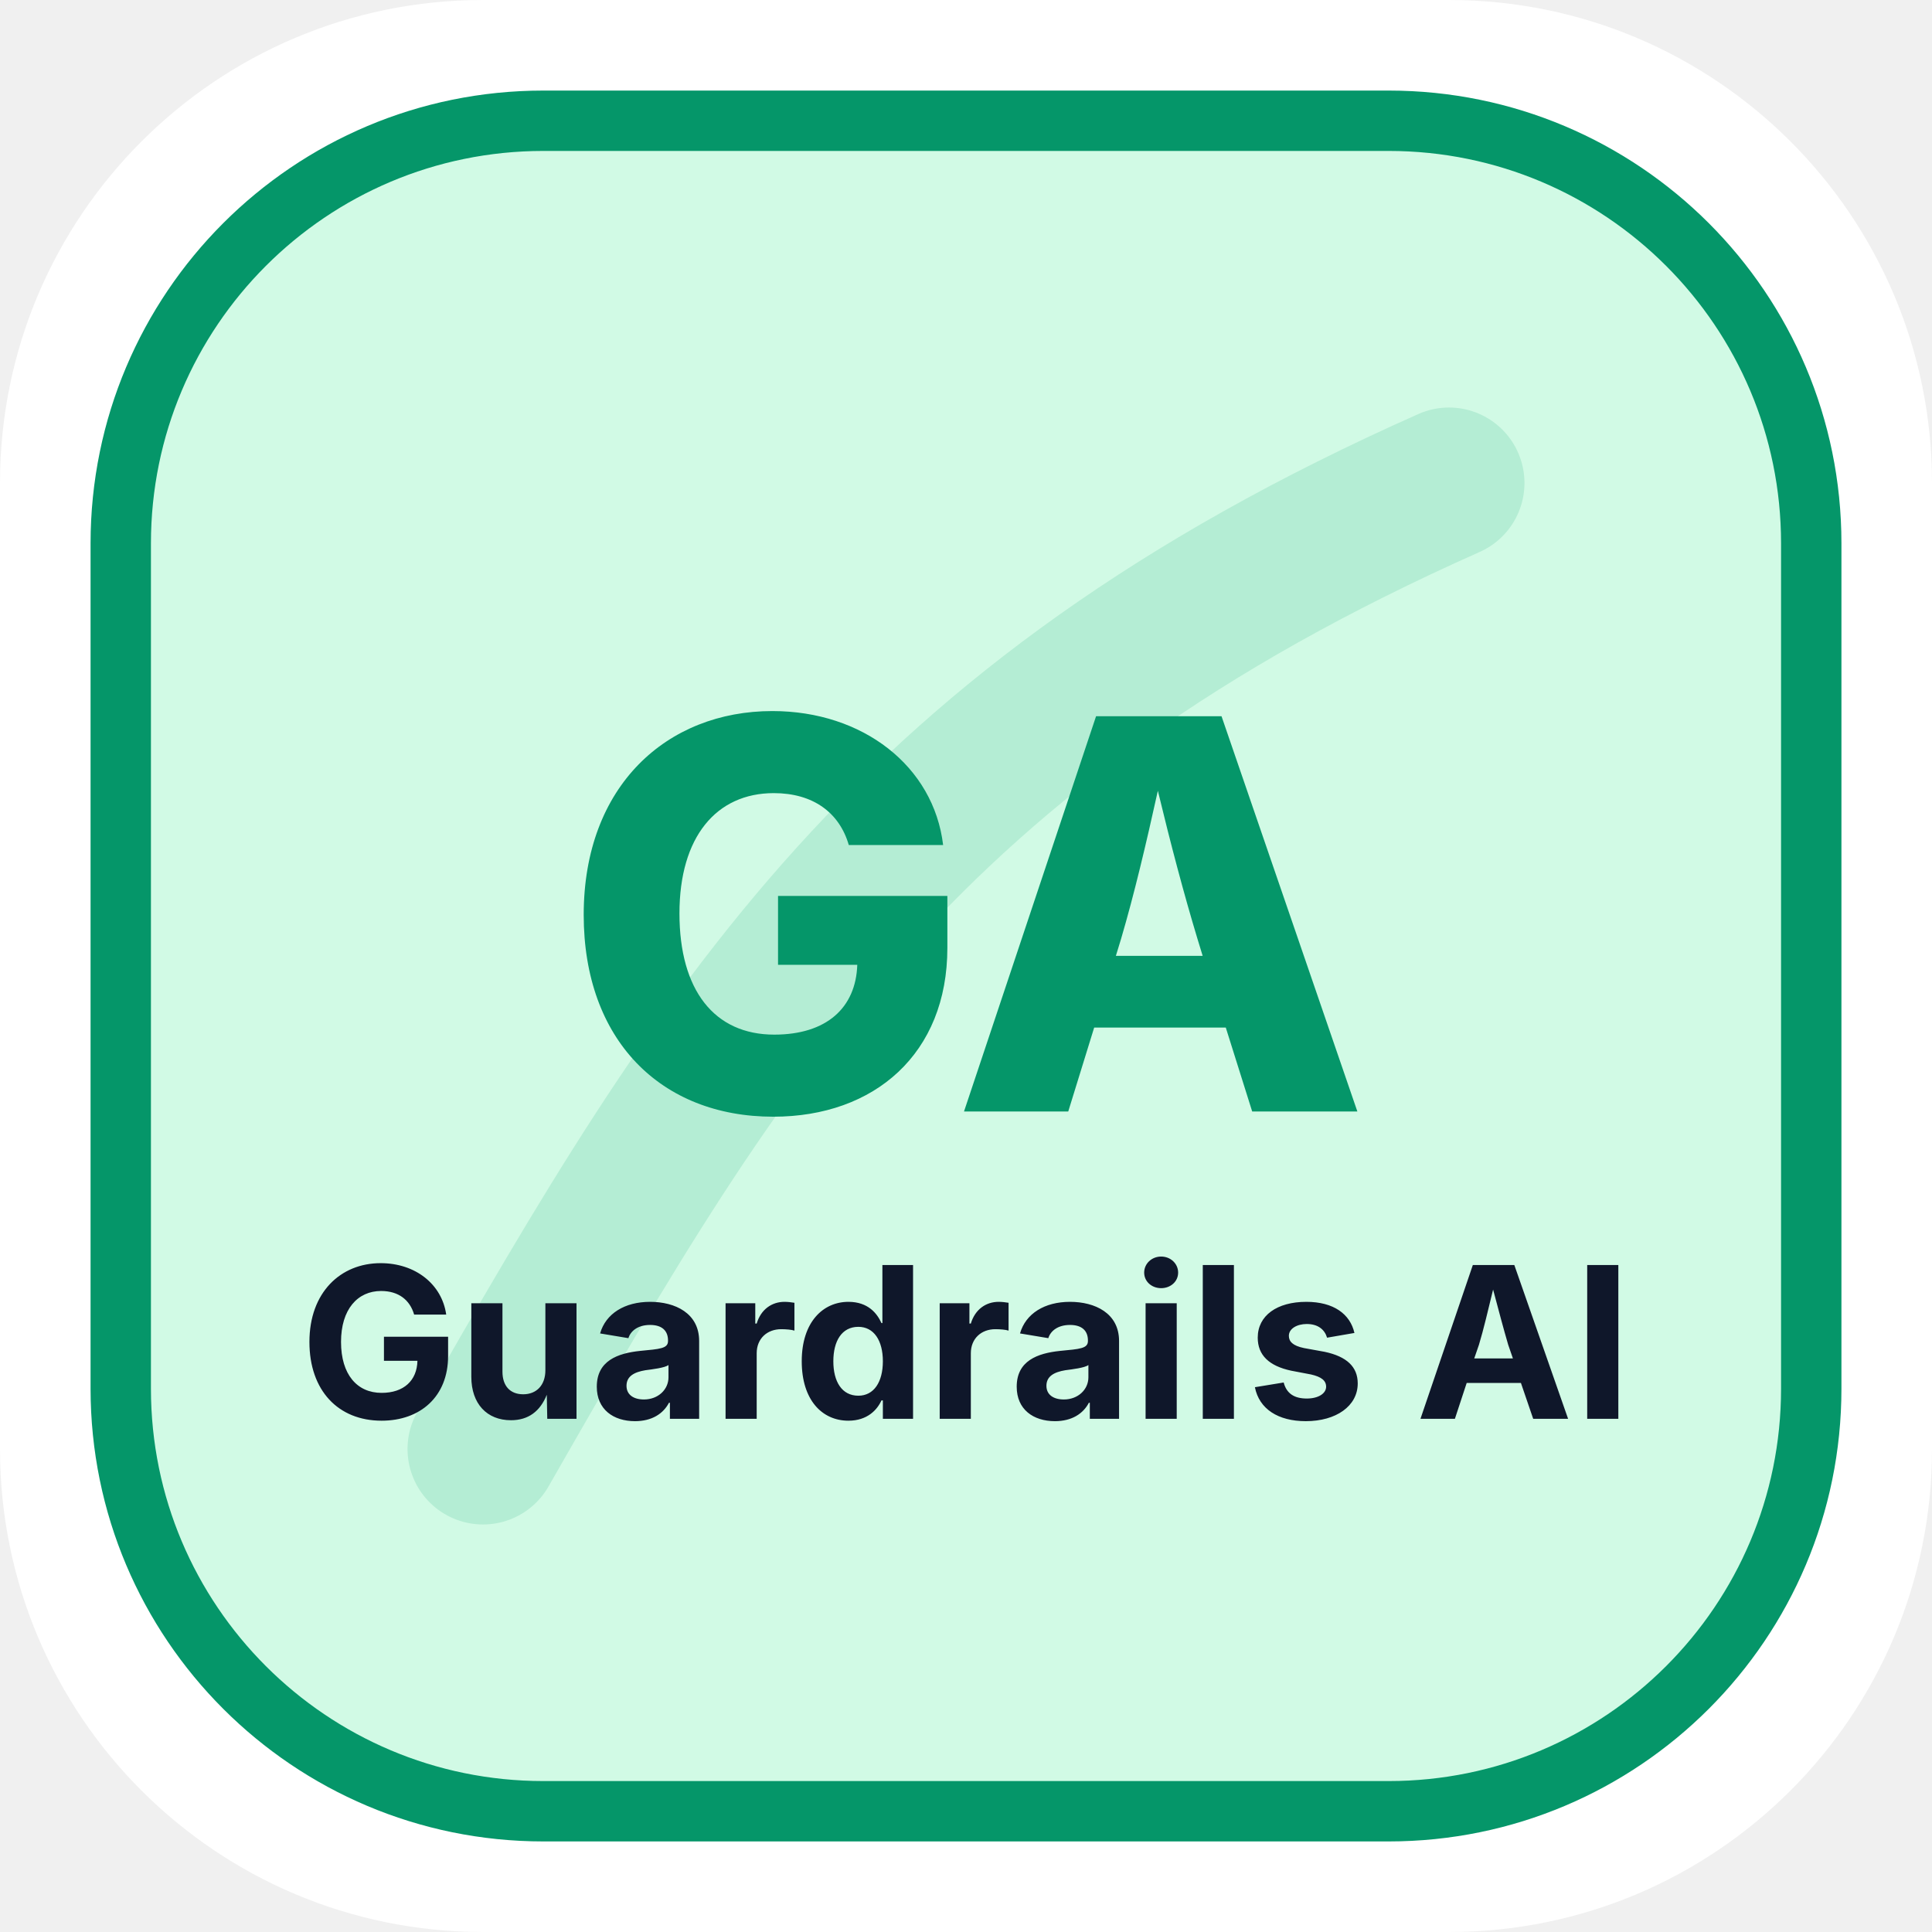
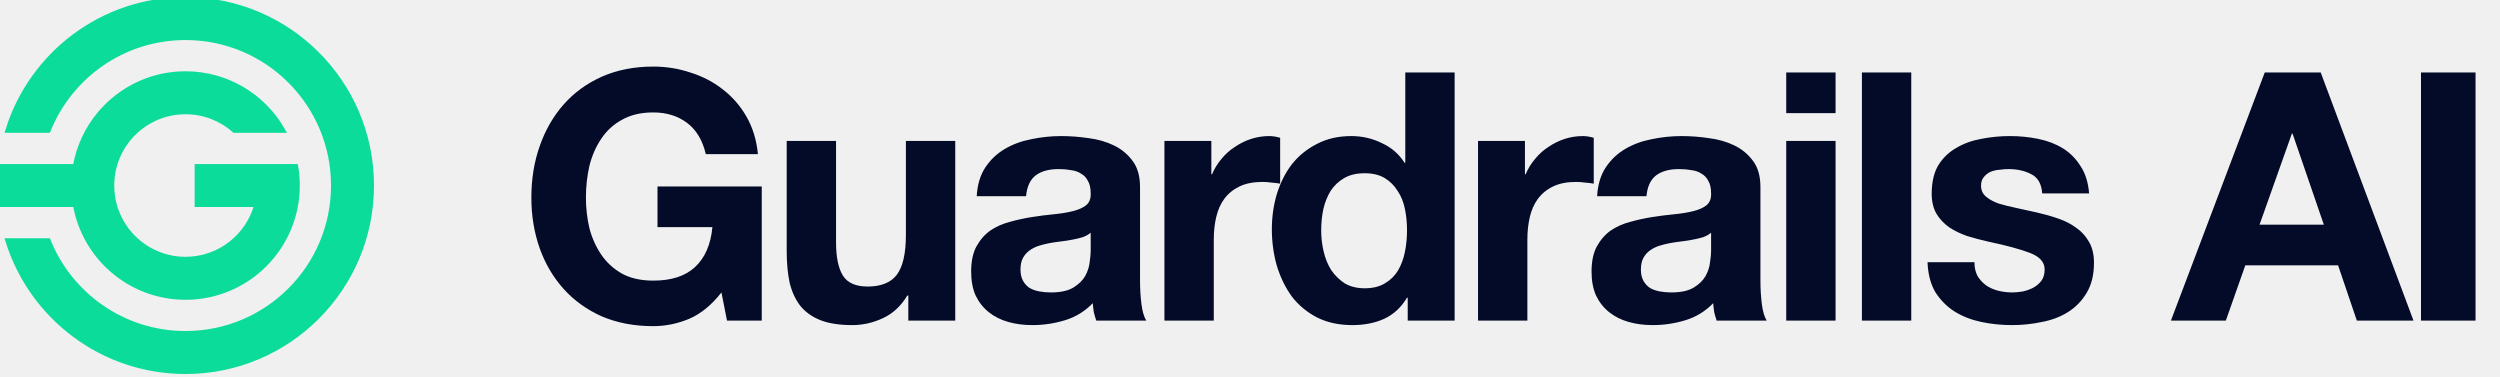
- <svg xmlns="http://www.w3.org/2000/svg" width="64" height="64" viewBox="0 0 64 64" role="img" aria-label="Guardrails AI logo badge">
-   <rect width="64" height="64" rx="16" fill="white" />
-   <rect x="4" y="4" width="56" height="56" rx="14" fill="#D1FAE5" stroke="#059669" stroke-width="2" />
-   <path d="M16 48 C24 34, 30 24, 48 16" stroke="#059669" stroke-opacity="0.14" stroke-width="5" fill="none" stroke-linecap="round" />
-   <text x="32" y="30" text-anchor="middle" dominant-baseline="middle" font-family="Inter, Arial, sans-serif" font-size="18" font-weight="800" fill="#059669">GA</text>
-   <text x="32" y="47" text-anchor="middle" font-family="Inter, Arial, sans-serif" font-size="7" font-weight="700" fill="#0F172A">Guardrails AI</text>
+ <svg xmlns="http://www.w3.org/2000/svg" width="425" height="64" viewBox="0 0 425 64" fill="none">
+   <g clip-path="url(#clip0_1_3446)">
+     <path d="M63.081 31.541C63.081 48.96 48.96 63.081 31.541 63.081C17.418 63.081 5.463 53.799 1.444 41.003H8.142C11.885 50.25 20.951 56.773 31.541 56.773C45.476 56.773 56.773 45.476 56.773 31.541C56.773 17.605 45.476 6.308 31.541 6.308C20.951 6.308 11.885 12.831 8.142 22.078H1.444C5.463 9.282 17.418 0 31.541 0C48.96 0 63.081 14.121 63.081 31.541ZM0.156 34.695C0.053 33.657 0 32.605 0 31.541C0 30.476 0.053 29.424 0.156 28.387H12.878C14.38 19.436 22.164 12.616 31.541 12.616C38.545 12.616 44.661 16.422 47.933 22.078H39.886C37.662 20.116 34.74 18.924 31.541 18.924C24.573 18.924 18.924 24.573 18.924 31.541C18.924 38.508 24.573 44.157 31.541 44.157C37.419 44.157 42.359 40.136 43.76 34.695H33.591V28.387H50.203C50.376 29.412 50.465 30.466 50.465 31.541C50.465 41.992 41.992 50.465 31.541 50.465C22.164 50.465 14.38 43.645 12.878 34.695H0.156Z" fill="#0CDC9A" />
+     <path d="M63.081 31.541C63.081 48.96 48.96 63.081 31.541 63.081C17.418 63.081 5.463 53.799 1.444 41.003H8.142C11.885 50.25 20.951 56.773 31.541 56.773C45.476 56.773 56.773 45.476 56.773 31.541C56.773 17.605 45.476 6.308 31.541 6.308C20.951 6.308 11.885 12.831 8.142 22.078H1.444C5.463 9.282 17.418 0 31.541 0C48.96 0 63.081 14.121 63.081 31.541ZM0.156 34.695C0.053 33.657 0 32.605 0 31.541C0 30.476 0.053 29.424 0.156 28.387H12.878C14.38 19.436 22.164 12.616 31.541 12.616C38.545 12.616 44.661 16.422 47.933 22.078H39.886C37.662 20.116 34.74 18.924 31.541 18.924C24.573 18.924 18.924 24.573 18.924 31.541C18.924 38.508 24.573 44.157 31.541 44.157C37.419 44.157 42.359 40.136 43.76 34.695H33.591V28.387H50.203C50.376 29.412 50.465 30.466 50.465 31.541C50.465 41.992 41.992 50.465 31.541 50.465C22.164 50.465 14.38 43.645 12.878 34.695H0.156Z" stroke="#0CDC9A" />
+     <path d="M122.645 49.715C120.991 51.842 119.16 53.338 117.151 54.205C115.143 55.032 113.114 55.445 111.066 55.445C107.837 55.445 104.923 54.894 102.323 53.791C99.763 52.649 97.597 51.093 95.825 49.124C94.053 47.155 92.694 44.851 91.749 42.212C90.803 39.534 90.331 36.659 90.331 33.587C90.331 30.436 90.803 27.522 91.749 24.844C92.694 22.127 94.053 19.764 95.825 17.755C97.597 15.746 99.763 14.171 102.323 13.029C104.923 11.887 107.837 11.316 111.066 11.316C113.233 11.316 115.32 11.65 117.328 12.32C119.376 12.95 121.208 13.895 122.822 15.156C124.477 16.416 125.835 17.972 126.899 19.823C127.962 21.674 128.612 23.8 128.848 26.203H119.987C119.435 23.84 118.372 22.067 116.797 20.886C115.221 19.704 113.311 19.114 111.066 19.114C108.979 19.114 107.207 19.527 105.75 20.354C104.292 21.142 103.111 22.225 102.205 23.603C101.299 24.942 100.63 26.479 100.196 28.211C99.803 29.944 99.606 31.736 99.606 33.587C99.606 35.359 99.803 37.092 100.196 38.786C100.63 40.44 101.299 41.937 102.205 43.276C103.111 44.615 104.292 45.698 105.75 46.525C107.207 47.312 108.979 47.706 111.066 47.706C114.138 47.706 116.501 46.938 118.155 45.402C119.849 43.827 120.834 41.562 121.109 38.609H111.775V31.697H129.498V54.5H123.59L122.645 49.715ZM162.391 54.5H154.415V50.247H154.238C153.175 52.019 151.796 53.299 150.103 54.087C148.409 54.874 146.677 55.268 144.904 55.268C142.659 55.268 140.808 54.973 139.351 54.382C137.933 53.791 136.811 52.964 135.984 51.901C135.157 50.798 134.566 49.479 134.212 47.943C133.897 46.367 133.739 44.634 133.739 42.744V23.958H142.128V41.208C142.128 43.728 142.522 45.619 143.309 46.879C144.097 48.1 145.495 48.711 147.504 48.711C149.788 48.711 151.442 48.041 152.466 46.702C153.49 45.324 154.002 43.079 154.002 39.967V23.958H162.391V54.5ZM166.04 33.351C166.158 31.382 166.65 29.747 167.517 28.448C168.383 27.148 169.486 26.104 170.825 25.317C172.164 24.529 173.661 23.978 175.315 23.663C177.008 23.308 178.702 23.131 180.395 23.131C181.931 23.131 183.487 23.249 185.062 23.485C186.638 23.682 188.075 24.096 189.375 24.726C190.675 25.356 191.738 26.242 192.565 27.384C193.392 28.487 193.806 29.964 193.806 31.815V47.706C193.806 49.085 193.884 50.404 194.042 51.664C194.199 52.925 194.475 53.87 194.869 54.5H186.362C186.204 54.027 186.067 53.555 185.948 53.082C185.87 52.57 185.811 52.058 185.771 51.546C184.432 52.925 182.857 53.89 181.045 54.441C179.234 54.992 177.382 55.268 175.492 55.268C174.035 55.268 172.676 55.091 171.416 54.736C170.156 54.382 169.053 53.831 168.108 53.082C167.162 52.334 166.414 51.389 165.863 50.247C165.351 49.104 165.095 47.746 165.095 46.17C165.095 44.438 165.39 43.02 165.981 41.917C166.611 40.775 167.399 39.869 168.344 39.199C169.329 38.53 170.431 38.038 171.652 37.722C172.912 37.368 174.173 37.092 175.433 36.895C176.693 36.699 177.934 36.541 179.155 36.423C180.376 36.305 181.459 36.127 182.404 35.891C183.349 35.655 184.097 35.32 184.649 34.887C185.2 34.414 185.456 33.745 185.417 32.878C185.417 31.973 185.259 31.264 184.944 30.752C184.668 30.2 184.275 29.787 183.763 29.511C183.29 29.196 182.719 28.999 182.049 28.92C181.419 28.802 180.73 28.743 179.982 28.743C178.328 28.743 177.028 29.098 176.083 29.806C175.138 30.515 174.586 31.697 174.429 33.351H166.04ZM185.417 39.554C185.062 39.869 184.609 40.125 184.058 40.322C183.546 40.479 182.975 40.617 182.345 40.735C181.754 40.853 181.124 40.952 180.454 41.031C179.785 41.109 179.115 41.208 178.446 41.326C177.816 41.444 177.186 41.602 176.555 41.799C175.965 41.996 175.433 42.271 174.96 42.626C174.527 42.941 174.173 43.354 173.897 43.866C173.621 44.378 173.484 45.028 173.484 45.816C173.484 46.564 173.621 47.194 173.897 47.706C174.173 48.218 174.547 48.632 175.019 48.947C175.492 49.223 176.043 49.419 176.674 49.538C177.304 49.656 177.954 49.715 178.623 49.715C180.277 49.715 181.557 49.439 182.463 48.888C183.369 48.336 184.038 47.687 184.472 46.938C184.905 46.151 185.161 45.363 185.24 44.575C185.358 43.788 185.417 43.157 185.417 42.685V39.554ZM197.954 23.958H205.929V29.629H206.047C206.441 28.684 206.973 27.817 207.642 27.03C208.312 26.203 209.08 25.514 209.946 24.962C210.813 24.371 211.738 23.919 212.723 23.603C213.707 23.288 214.731 23.131 215.795 23.131C216.346 23.131 216.956 23.229 217.626 23.426V31.224C217.232 31.145 216.759 31.086 216.208 31.047C215.657 30.968 215.125 30.929 214.613 30.929C213.077 30.929 211.777 31.185 210.714 31.697C209.651 32.209 208.784 32.918 208.115 33.824C207.485 34.69 207.032 35.714 206.756 36.895C206.48 38.077 206.342 39.357 206.342 40.735V54.5H197.954V23.958ZM239.194 39.14C239.194 37.88 239.076 36.679 238.84 35.537C238.603 34.355 238.19 33.331 237.599 32.465C237.048 31.559 236.319 30.83 235.413 30.279C234.507 29.728 233.365 29.452 231.987 29.452C230.608 29.452 229.447 29.728 228.501 30.279C227.556 30.83 226.788 31.559 226.197 32.465C225.646 33.371 225.233 34.414 224.957 35.596C224.721 36.738 224.602 37.939 224.602 39.199C224.602 40.381 224.74 41.562 225.016 42.744C225.292 43.925 225.725 44.989 226.316 45.934C226.946 46.84 227.714 47.588 228.62 48.179C229.565 48.73 230.687 49.006 231.987 49.006C233.365 49.006 234.507 48.73 235.413 48.179C236.358 47.627 237.107 46.899 237.658 45.993C238.209 45.048 238.603 43.984 238.84 42.803C239.076 41.621 239.194 40.401 239.194 39.14ZM239.312 50.601H239.194C238.209 52.255 236.91 53.456 235.295 54.205C233.72 54.913 231.928 55.268 229.919 55.268C227.635 55.268 225.626 54.835 223.893 53.968C222.161 53.062 220.723 51.861 219.581 50.365C218.478 48.829 217.631 47.076 217.041 45.107C216.489 43.138 216.214 41.09 216.214 38.963C216.214 36.915 216.489 34.946 217.041 33.056C217.631 31.126 218.478 29.432 219.581 27.975C220.723 26.518 222.141 25.356 223.834 24.49C225.528 23.584 227.497 23.131 229.742 23.131C231.554 23.131 233.267 23.525 234.882 24.312C236.536 25.061 237.835 26.183 238.781 27.68H238.899V12.32H247.287V54.5H239.312V50.601ZM251.265 23.958H259.24V29.629H259.358C259.752 28.684 260.284 27.817 260.953 27.03C261.623 26.203 262.391 25.514 263.257 24.962C264.124 24.371 265.049 23.919 266.034 23.603C267.018 23.288 268.042 23.131 269.106 23.131C269.657 23.131 270.268 23.229 270.937 23.426V31.224C270.543 31.145 270.071 31.086 269.519 31.047C268.968 30.968 268.436 30.929 267.924 30.929C266.388 30.929 265.089 31.185 264.025 31.697C262.962 32.209 262.095 32.918 261.426 33.824C260.796 34.69 260.343 35.714 260.067 36.895C259.791 38.077 259.654 39.357 259.654 40.735V54.5H251.265V23.958ZM271.508 33.351C271.627 31.382 272.119 29.747 272.985 28.448C273.852 27.148 274.955 26.104 276.294 25.317C277.633 24.529 279.129 23.978 280.783 23.663C282.477 23.308 284.17 23.131 285.864 23.131C287.4 23.131 288.955 23.249 290.531 23.485C292.106 23.682 293.544 24.096 294.843 24.726C296.143 25.356 297.206 26.242 298.033 27.384C298.86 28.487 299.274 29.964 299.274 31.815V47.706C299.274 49.085 299.353 50.404 299.51 51.664C299.668 52.925 299.944 53.87 300.337 54.5H291.83C291.673 54.027 291.535 53.555 291.417 53.082C291.338 52.57 291.279 52.058 291.24 51.546C289.901 52.925 288.325 53.89 286.514 54.441C284.702 54.992 282.851 55.268 280.961 55.268C279.503 55.268 278.145 55.091 276.884 54.736C275.624 54.382 274.521 53.831 273.576 53.082C272.631 52.334 271.883 51.389 271.331 50.247C270.819 49.104 270.563 47.746 270.563 46.17C270.563 44.438 270.859 43.02 271.449 41.917C272.08 40.775 272.867 39.869 273.812 39.199C274.797 38.53 275.9 38.038 277.121 37.722C278.381 37.368 279.641 37.092 280.901 36.895C282.162 36.699 283.402 36.541 284.623 36.423C285.844 36.305 286.927 36.127 287.872 35.891C288.818 35.655 289.566 35.32 290.117 34.887C290.669 34.414 290.925 33.745 290.885 32.878C290.885 31.973 290.728 31.264 290.413 30.752C290.137 30.2 289.743 29.787 289.231 29.511C288.759 29.196 288.187 28.999 287.518 28.92C286.888 28.802 286.199 28.743 285.45 28.743C283.796 28.743 282.497 29.098 281.551 29.806C280.606 30.515 280.055 31.697 279.897 33.351H271.508ZM290.885 39.554C290.531 39.869 290.078 40.125 289.527 40.322C289.015 40.479 288.443 40.617 287.813 40.735C287.223 40.853 286.592 40.952 285.923 41.031C285.253 41.109 284.584 41.208 283.914 41.326C283.284 41.444 282.654 41.602 282.024 41.799C281.433 41.996 280.901 42.271 280.429 42.626C279.996 42.941 279.641 43.354 279.366 43.866C279.09 44.378 278.952 45.028 278.952 45.816C278.952 46.564 279.09 47.194 279.366 47.706C279.641 48.218 280.015 48.632 280.488 48.947C280.961 49.223 281.512 49.419 282.142 49.538C282.772 49.656 283.422 49.715 284.092 49.715C285.746 49.715 287.026 49.439 287.931 48.888C288.837 48.336 289.507 47.687 289.94 46.938C290.373 46.151 290.629 45.363 290.708 44.575C290.826 43.788 290.885 43.157 290.885 42.685V39.554ZM312.047 19.232H303.659V12.32H312.047V19.232ZM303.659 23.958H312.047V54.5H303.659V23.958ZM316.526 12.32H324.915V54.5H316.526V12.32ZM335.655 44.575C335.655 45.481 335.833 46.269 336.187 46.938C336.581 47.569 337.073 48.1 337.664 48.533C338.255 48.927 338.924 49.223 339.672 49.419C340.46 49.616 341.268 49.715 342.095 49.715C342.685 49.715 343.296 49.656 343.926 49.538C344.595 49.38 345.186 49.163 345.698 48.888C346.25 48.573 346.702 48.179 347.057 47.706C347.411 47.194 347.589 46.564 347.589 45.816C347.589 44.556 346.742 43.61 345.048 42.98C343.394 42.35 341.071 41.72 338.077 41.09C336.857 40.814 335.655 40.499 334.474 40.145C333.332 39.751 332.308 39.258 331.402 38.668C330.496 38.038 329.767 37.27 329.216 36.364C328.665 35.419 328.389 34.276 328.389 32.937C328.389 30.968 328.763 29.354 329.511 28.093C330.299 26.833 331.323 25.848 332.583 25.139C333.844 24.391 335.262 23.879 336.837 23.603C338.412 23.288 340.027 23.131 341.681 23.131C343.335 23.131 344.93 23.288 346.466 23.603C348.042 23.919 349.44 24.45 350.661 25.198C351.881 25.947 352.886 26.951 353.673 28.211C354.5 29.432 354.993 30.988 355.15 32.878H347.175C347.057 31.264 346.447 30.18 345.344 29.629C344.241 29.038 342.941 28.743 341.445 28.743C340.972 28.743 340.46 28.782 339.909 28.861C339.357 28.901 338.845 29.019 338.373 29.216C337.94 29.413 337.565 29.708 337.25 30.102C336.935 30.456 336.778 30.948 336.778 31.579C336.778 32.327 337.053 32.937 337.605 33.41C338.156 33.883 338.865 34.276 339.732 34.592C340.637 34.867 341.661 35.123 342.804 35.359C343.946 35.596 345.107 35.852 346.289 36.127C347.51 36.403 348.691 36.738 349.834 37.132C351.015 37.526 352.059 38.057 352.965 38.727C353.87 39.357 354.599 40.164 355.15 41.149C355.702 42.094 355.977 43.276 355.977 44.693C355.977 46.702 355.564 48.395 354.737 49.774C353.949 51.113 352.905 52.196 351.606 53.023C350.306 53.85 348.81 54.421 347.116 54.736C345.462 55.091 343.768 55.268 342.036 55.268C340.263 55.268 338.53 55.091 336.837 54.736C335.143 54.382 333.627 53.791 332.288 52.964C330.988 52.137 329.905 51.054 329.039 49.715C328.212 48.336 327.759 46.623 327.68 44.575H335.655ZM384.123 38.195H395.052L389.735 22.717H389.617L384.123 38.195ZM385.009 12.32H394.52L410.293 54.5H400.664L397.474 45.107H381.701L378.392 54.5H369.058L385.009 12.32ZM411.568 12.32H420.842V54.5H411.568V12.32Z" fill="#030B28" />
+   </g>
+   <defs>
+     <clipPath id="clip0_1_3446">
+       <rect width="425" height="64" fill="white" />
+     </clipPath>
+   </defs>
</svg>
